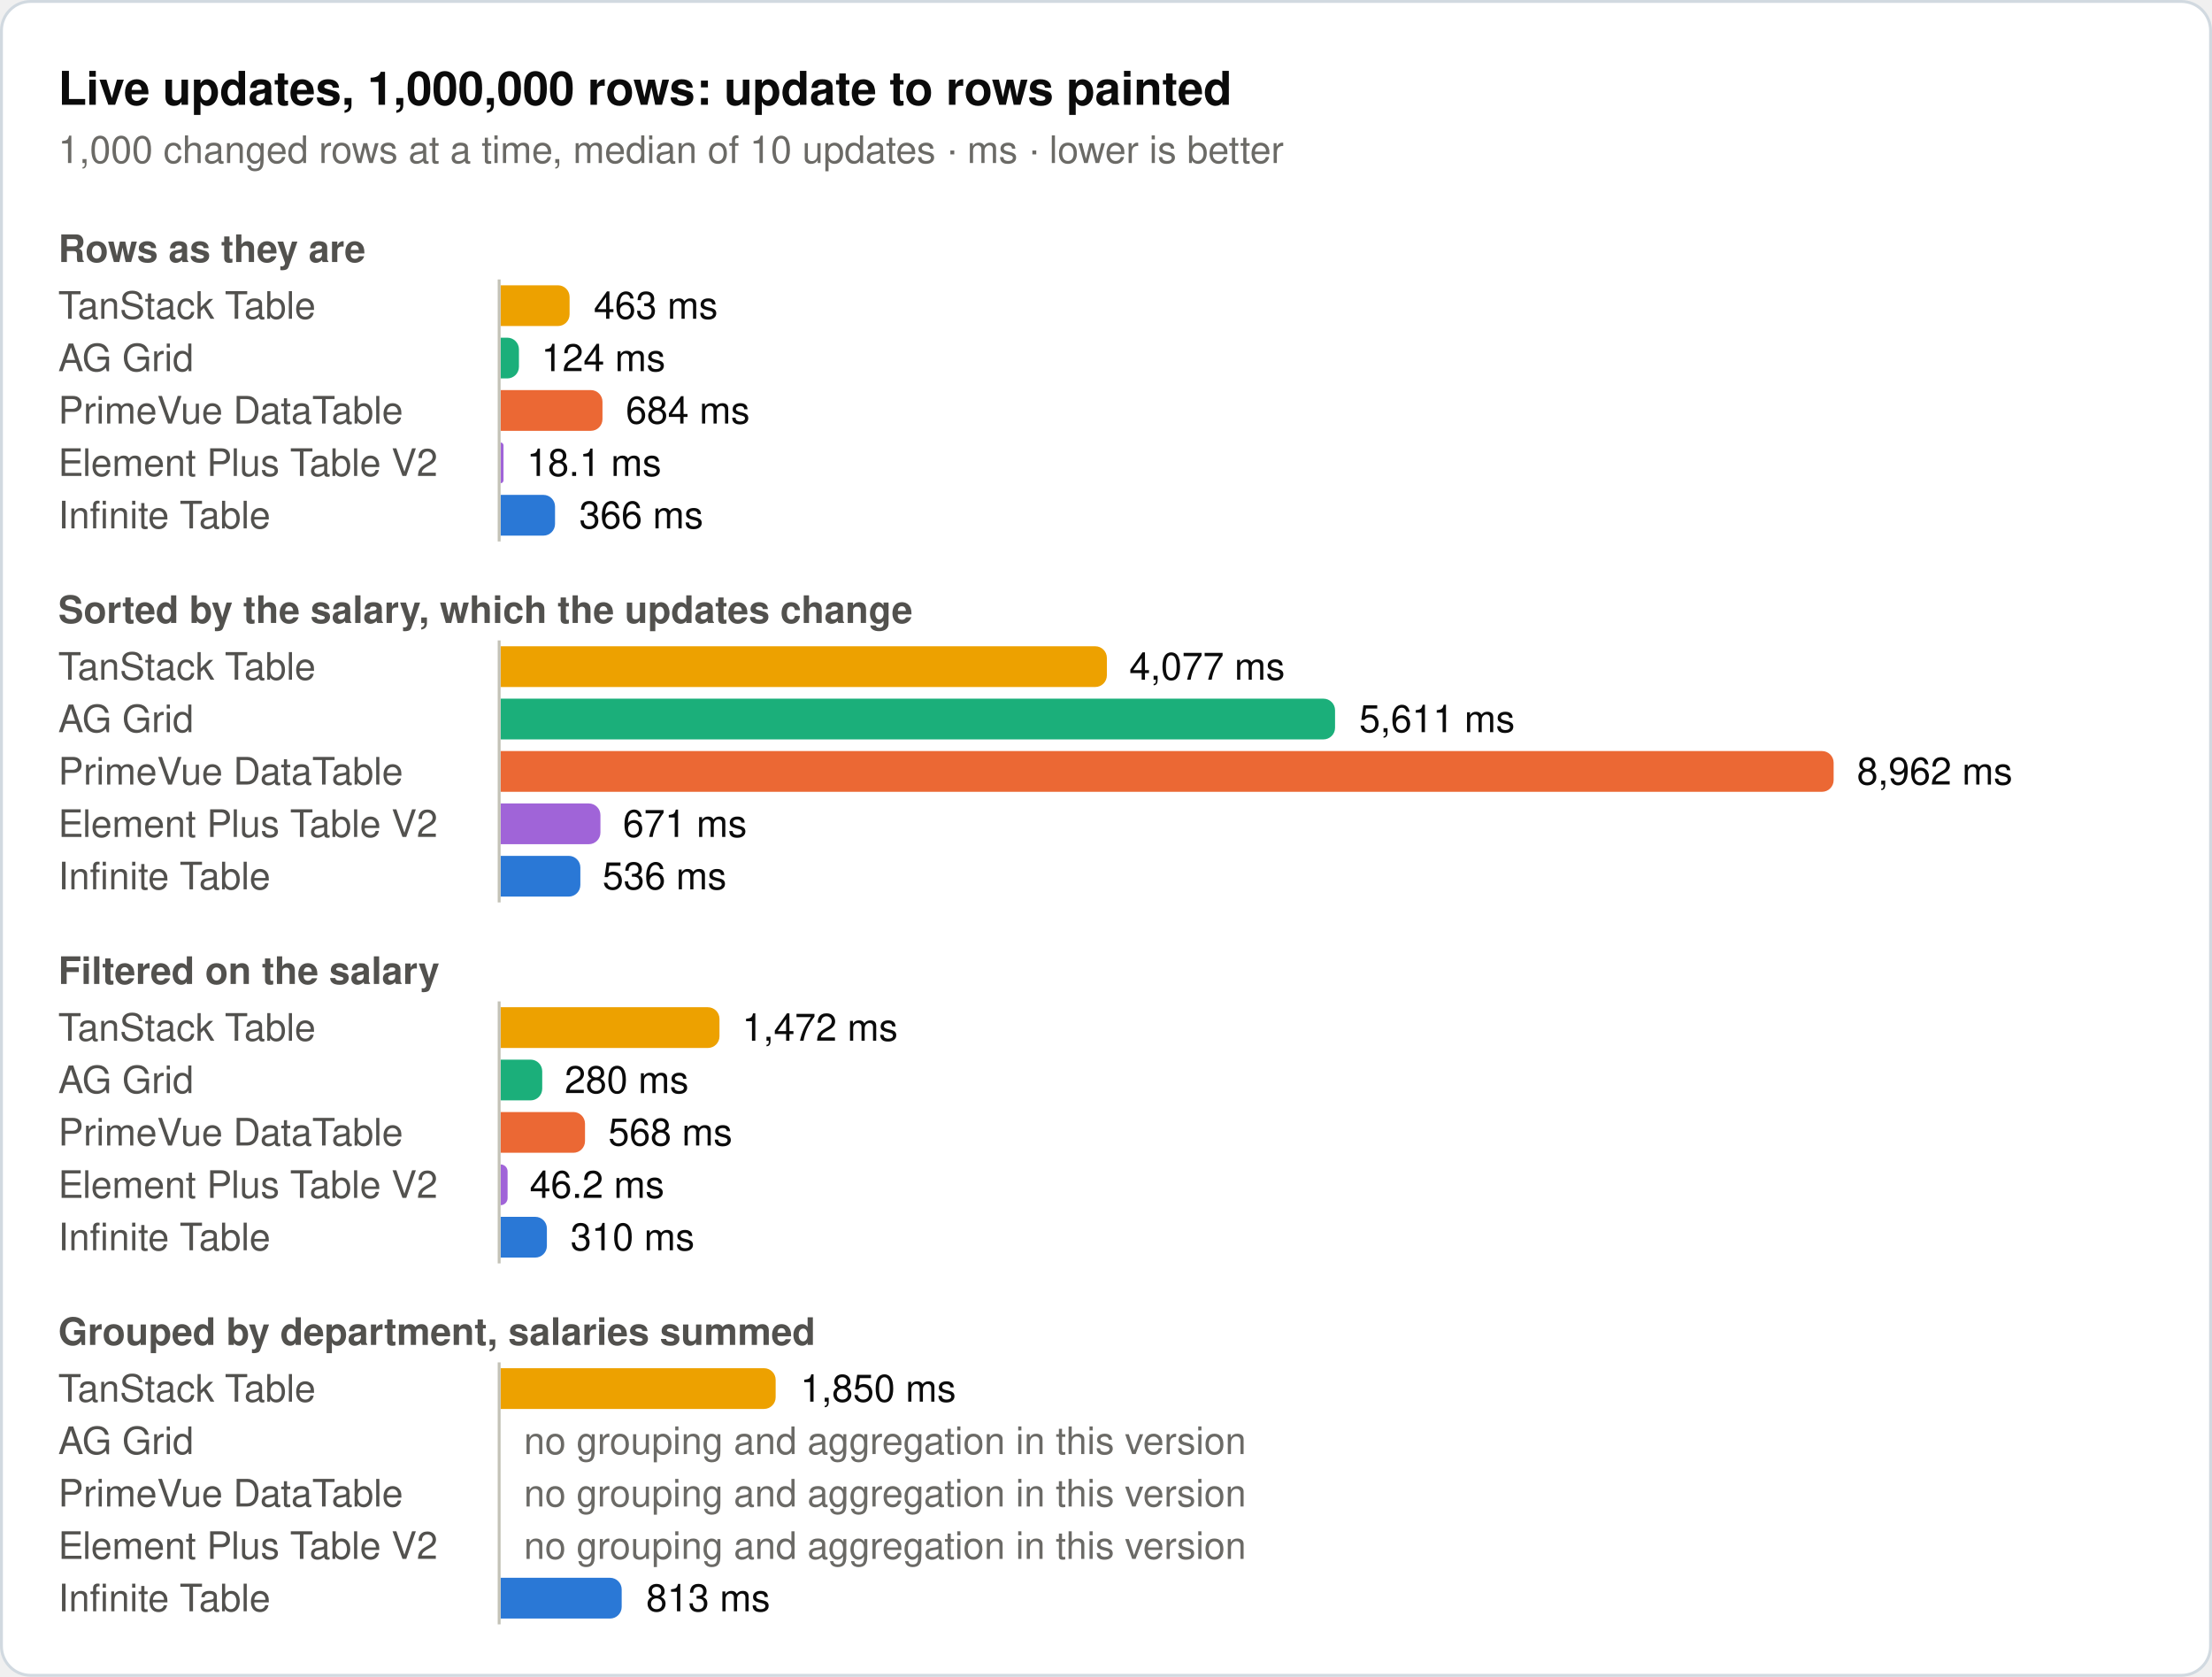
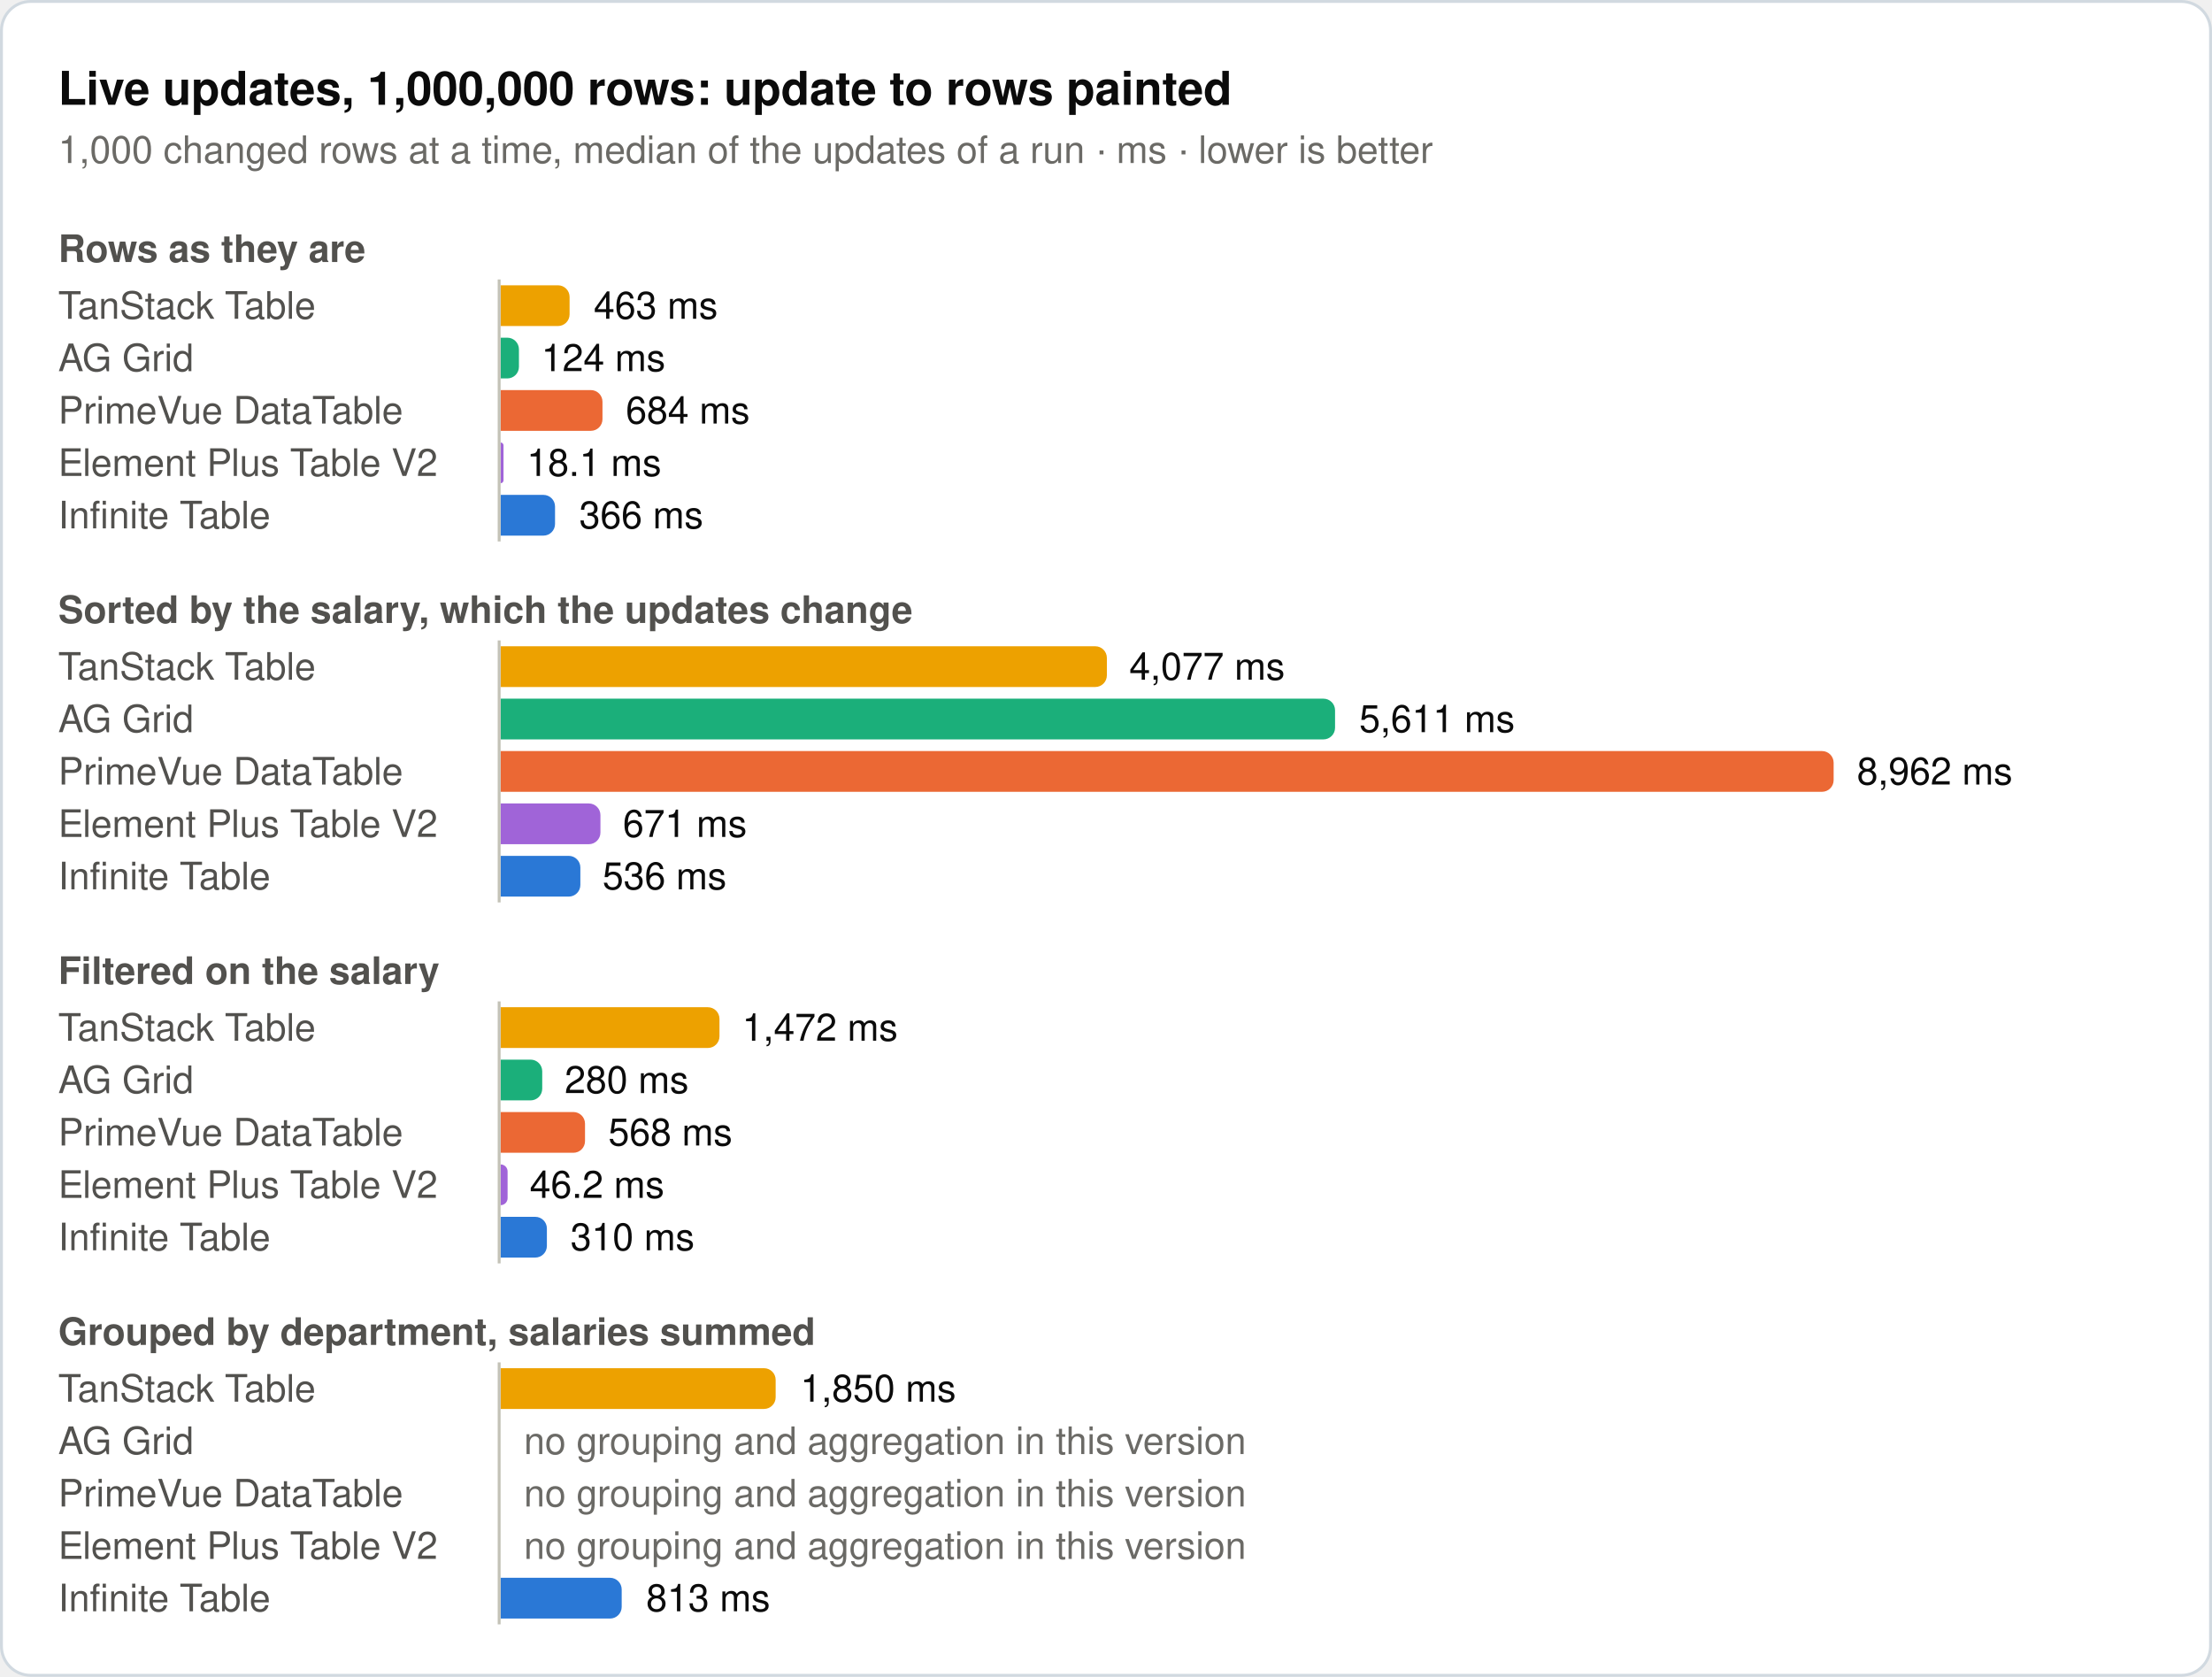
<svg xmlns="http://www.w3.org/2000/svg" width="760" height="576" viewBox="0 0 760 576" role="img">
  <rect x="0.5" y="0.5" width="759" height="575" rx="10" fill="#ffffff" stroke="#d1d9e0" />
  <text x="20" y="36" font-family="system-ui, -apple-system, 'Segoe UI', Helvetica, Arial, sans-serif" font-size="16" font-weight="600" fill="#0b0b0b">Live updates, 1,000,000 rows: update to rows painted</text>
-   <text x="20" y="56" font-family="system-ui, -apple-system, 'Segoe UI', Helvetica, Arial, sans-serif" font-size="13" fill="#6b6a66">1,000 changed rows at a time, median of 10 updates · ms · lower is better</text>
+   <text x="20" y="56" font-family="system-ui, -apple-system, 'Segoe UI', Helvetica, Arial, sans-serif" font-size="13" fill="#6b6a66">1,000 changed rows at a time, median of the updates of a run · ms · lower is better</text>
  <text x="20" y="90" font-family="system-ui, -apple-system, 'Segoe UI', Helvetica, Arial, sans-serif" font-size="13" font-weight="600" fill="#52514e">Rows as they are</text>
  <text x="20" y="109.5" font-family="system-ui, -apple-system, 'Segoe UI', Helvetica, Arial, sans-serif" font-size="13" fill="#52514e">TanStack Table</text>
  <path d="M172,98H191.7a4,4 0 0 1 4,4V108a4,4 0 0 1 -4,4H172Z" fill="#eda100" />
  <text x="204" y="109.5" font-family="system-ui, -apple-system, 'Segoe UI', Helvetica, Arial, sans-serif" font-size="13" fill="#0b0b0b">463 ms</text>
  <text x="20" y="127.5" font-family="system-ui, -apple-system, 'Segoe UI', Helvetica, Arial, sans-serif" font-size="13" fill="#52514e">AG Grid</text>
  <path d="M172,116H174.3a4,4 0 0 1 4,4V126a4,4 0 0 1 -4,4H172Z" fill="#1baf7a" />
  <text x="186" y="127.5" font-family="system-ui, -apple-system, 'Segoe UI', Helvetica, Arial, sans-serif" font-size="13" fill="#0b0b0b">124 ms</text>
  <text x="20" y="145.5" font-family="system-ui, -apple-system, 'Segoe UI', Helvetica, Arial, sans-serif" font-size="13" fill="#52514e">PrimeVue DataTable</text>
  <path d="M172,134H203a4,4 0 0 1 4,4V144a4,4 0 0 1 -4,4H172Z" fill="#eb6834" />
  <text x="215" y="145.5" font-family="system-ui, -apple-system, 'Segoe UI', Helvetica, Arial, sans-serif" font-size="13" fill="#0b0b0b">684 ms</text>
  <text x="20" y="163.5" font-family="system-ui, -apple-system, 'Segoe UI', Helvetica, Arial, sans-serif" font-size="13" fill="#52514e">Element Plus Table V2</text>
  <path d="M172,152H172a1,1 0 0 1 1,1V165a1,1 0 0 1 -1,1H172Z" fill="#a064d8" />
  <text x="181" y="163.5" font-family="system-ui, -apple-system, 'Segoe UI', Helvetica, Arial, sans-serif" font-size="13" fill="#0b0b0b">18.1 ms</text>
  <text x="20" y="181.5" font-family="system-ui, -apple-system, 'Segoe UI', Helvetica, Arial, sans-serif" font-size="13" fill="#52514e">Infinite Table</text>
  <path d="M172,170H186.7a4,4 0 0 1 4,4V180a4,4 0 0 1 -4,4H172Z" fill="#2a78d6" />
  <text x="199" y="181.5" font-family="system-ui, -apple-system, 'Segoe UI', Helvetica, Arial, sans-serif" font-size="13" fill="#0b0b0b">366 ms</text>
  <line x1="171.5" y1="96" x2="171.5" y2="186" stroke="#c3c2b7" stroke-width="1" />
  <text x="20" y="214" font-family="system-ui, -apple-system, 'Segoe UI', Helvetica, Arial, sans-serif" font-size="13" font-weight="600" fill="#52514e">Sorted by the salary, which the updates change</text>
  <text x="20" y="233.5" font-family="system-ui, -apple-system, 'Segoe UI', Helvetica, Arial, sans-serif" font-size="13" fill="#52514e">TanStack Table</text>
  <path d="M172,222H376.3a4,4 0 0 1 4,4V232a4,4 0 0 1 -4,4H172Z" fill="#eda100" />
  <text x="388" y="233.5" font-family="system-ui, -apple-system, 'Segoe UI', Helvetica, Arial, sans-serif" font-size="13" fill="#0b0b0b">4,077 ms</text>
  <text x="20" y="251.5" font-family="system-ui, -apple-system, 'Segoe UI', Helvetica, Arial, sans-serif" font-size="13" fill="#52514e">AG Grid</text>
  <path d="M172,240H454.7a4,4 0 0 1 4,4V250a4,4 0 0 1 -4,4H172Z" fill="#1baf7a" />
  <text x="467" y="251.5" font-family="system-ui, -apple-system, 'Segoe UI', Helvetica, Arial, sans-serif" font-size="13" fill="#0b0b0b">5,611 ms</text>
  <text x="20" y="269.5" font-family="system-ui, -apple-system, 'Segoe UI', Helvetica, Arial, sans-serif" font-size="13" fill="#52514e">PrimeVue DataTable</text>
  <path d="M172,258H626a4,4 0 0 1 4,4V268a4,4 0 0 1 -4,4H172Z" fill="#eb6834" />
  <text x="638" y="269.5" font-family="system-ui, -apple-system, 'Segoe UI', Helvetica, Arial, sans-serif" font-size="13" fill="#0b0b0b">8,962 ms</text>
  <text x="20" y="287.5" font-family="system-ui, -apple-system, 'Segoe UI', Helvetica, Arial, sans-serif" font-size="13" fill="#52514e">Element Plus Table V2</text>
  <path d="M172,276H202.3a4,4 0 0 1 4,4V286a4,4 0 0 1 -4,4H172Z" fill="#a064d8" />
  <text x="214" y="287.5" font-family="system-ui, -apple-system, 'Segoe UI', Helvetica, Arial, sans-serif" font-size="13" fill="#0b0b0b">671 ms</text>
  <text x="20" y="305.5" font-family="system-ui, -apple-system, 'Segoe UI', Helvetica, Arial, sans-serif" font-size="13" fill="#52514e">Infinite Table</text>
  <path d="M172,294H195.4a4,4 0 0 1 4,4V304a4,4 0 0 1 -4,4H172Z" fill="#2a78d6" />
  <text x="207" y="305.5" font-family="system-ui, -apple-system, 'Segoe UI', Helvetica, Arial, sans-serif" font-size="13" fill="#0b0b0b">536 ms</text>
  <line x1="171.5" y1="220" x2="171.5" y2="310" stroke="#c3c2b7" stroke-width="1" />
  <text x="20" y="338" font-family="system-ui, -apple-system, 'Segoe UI', Helvetica, Arial, sans-serif" font-size="13" font-weight="600" fill="#52514e">Filtered on the salary</text>
  <text x="20" y="357.5" font-family="system-ui, -apple-system, 'Segoe UI', Helvetica, Arial, sans-serif" font-size="13" fill="#52514e">TanStack Table</text>
  <path d="M172,346H243.2a4,4 0 0 1 4,4V356a4,4 0 0 1 -4,4H172Z" fill="#eda100" />
  <text x="255" y="357.5" font-family="system-ui, -apple-system, 'Segoe UI', Helvetica, Arial, sans-serif" font-size="13" fill="#0b0b0b">1,472 ms</text>
  <text x="20" y="375.5" font-family="system-ui, -apple-system, 'Segoe UI', Helvetica, Arial, sans-serif" font-size="13" fill="#52514e">AG Grid</text>
  <path d="M172,364H182.3a4,4 0 0 1 4,4V374a4,4 0 0 1 -4,4H172Z" fill="#1baf7a" />
  <text x="194" y="375.5" font-family="system-ui, -apple-system, 'Segoe UI', Helvetica, Arial, sans-serif" font-size="13" fill="#0b0b0b">280 ms</text>
  <text x="20" y="393.5" font-family="system-ui, -apple-system, 'Segoe UI', Helvetica, Arial, sans-serif" font-size="13" fill="#52514e">PrimeVue DataTable</text>
  <path d="M172,382H197a4,4 0 0 1 4,4V392a4,4 0 0 1 -4,4H172Z" fill="#eb6834" />
  <text x="209" y="393.5" font-family="system-ui, -apple-system, 'Segoe UI', Helvetica, Arial, sans-serif" font-size="13" fill="#0b0b0b">568 ms</text>
  <text x="20" y="411.5" font-family="system-ui, -apple-system, 'Segoe UI', Helvetica, Arial, sans-serif" font-size="13" fill="#52514e">Element Plus Table V2</text>
  <path d="M172,400H172a2.4,2.4 0 0 1 2.4,2.4V411.6a2.4,2.4 0 0 1 -2.4,2.4H172Z" fill="#a064d8" />
  <text x="182" y="411.5" font-family="system-ui, -apple-system, 'Segoe UI', Helvetica, Arial, sans-serif" font-size="13" fill="#0b0b0b">46.2 ms</text>
  <text x="20" y="429.5" font-family="system-ui, -apple-system, 'Segoe UI', Helvetica, Arial, sans-serif" font-size="13" fill="#52514e">Infinite Table</text>
  <path d="M172,418H183.9a4,4 0 0 1 4,4V428a4,4 0 0 1 -4,4H172Z" fill="#2a78d6" />
  <text x="196" y="429.5" font-family="system-ui, -apple-system, 'Segoe UI', Helvetica, Arial, sans-serif" font-size="13" fill="#0b0b0b">310 ms</text>
  <line x1="171.5" y1="344" x2="171.5" y2="434" stroke="#c3c2b7" stroke-width="1" />
  <text x="20" y="462" font-family="system-ui, -apple-system, 'Segoe UI', Helvetica, Arial, sans-serif" font-size="13" font-weight="600" fill="#52514e">Grouped by department, salaries summed</text>
  <text x="20" y="481.5" font-family="system-ui, -apple-system, 'Segoe UI', Helvetica, Arial, sans-serif" font-size="13" fill="#52514e">TanStack Table</text>
  <path d="M172,470H262.5a4,4 0 0 1 4,4V480a4,4 0 0 1 -4,4H172Z" fill="#eda100" />
  <text x="275" y="481.5" font-family="system-ui, -apple-system, 'Segoe UI', Helvetica, Arial, sans-serif" font-size="13" fill="#0b0b0b">1,850 ms</text>
  <text x="20" y="499.5" font-family="system-ui, -apple-system, 'Segoe UI', Helvetica, Arial, sans-serif" font-size="13" fill="#52514e">AG Grid</text>
  <text x="180" y="499.5" font-family="system-ui, -apple-system, 'Segoe UI', Helvetica, Arial, sans-serif" font-size="13" fill="#6b6a66">no grouping and aggregation in this version</text>
  <text x="20" y="517.5" font-family="system-ui, -apple-system, 'Segoe UI', Helvetica, Arial, sans-serif" font-size="13" fill="#52514e">PrimeVue DataTable</text>
  <text x="180" y="517.5" font-family="system-ui, -apple-system, 'Segoe UI', Helvetica, Arial, sans-serif" font-size="13" fill="#6b6a66">no grouping and aggregation in this version</text>
  <text x="20" y="535.5" font-family="system-ui, -apple-system, 'Segoe UI', Helvetica, Arial, sans-serif" font-size="13" fill="#52514e">Element Plus Table V2</text>
  <text x="180" y="535.5" font-family="system-ui, -apple-system, 'Segoe UI', Helvetica, Arial, sans-serif" font-size="13" fill="#6b6a66">no grouping and aggregation in this version</text>
  <text x="20" y="553.5" font-family="system-ui, -apple-system, 'Segoe UI', Helvetica, Arial, sans-serif" font-size="13" fill="#52514e">Infinite Table</text>
  <path d="M172,542H209.6a4,4 0 0 1 4,4V552a4,4 0 0 1 -4,4H172Z" fill="#2a78d6" />
  <text x="222" y="553.5" font-family="system-ui, -apple-system, 'Segoe UI', Helvetica, Arial, sans-serif" font-size="13" fill="#0b0b0b">813 ms</text>
  <line x1="171.5" y1="468" x2="171.5" y2="558" stroke="#c3c2b7" stroke-width="1" />
</svg>
